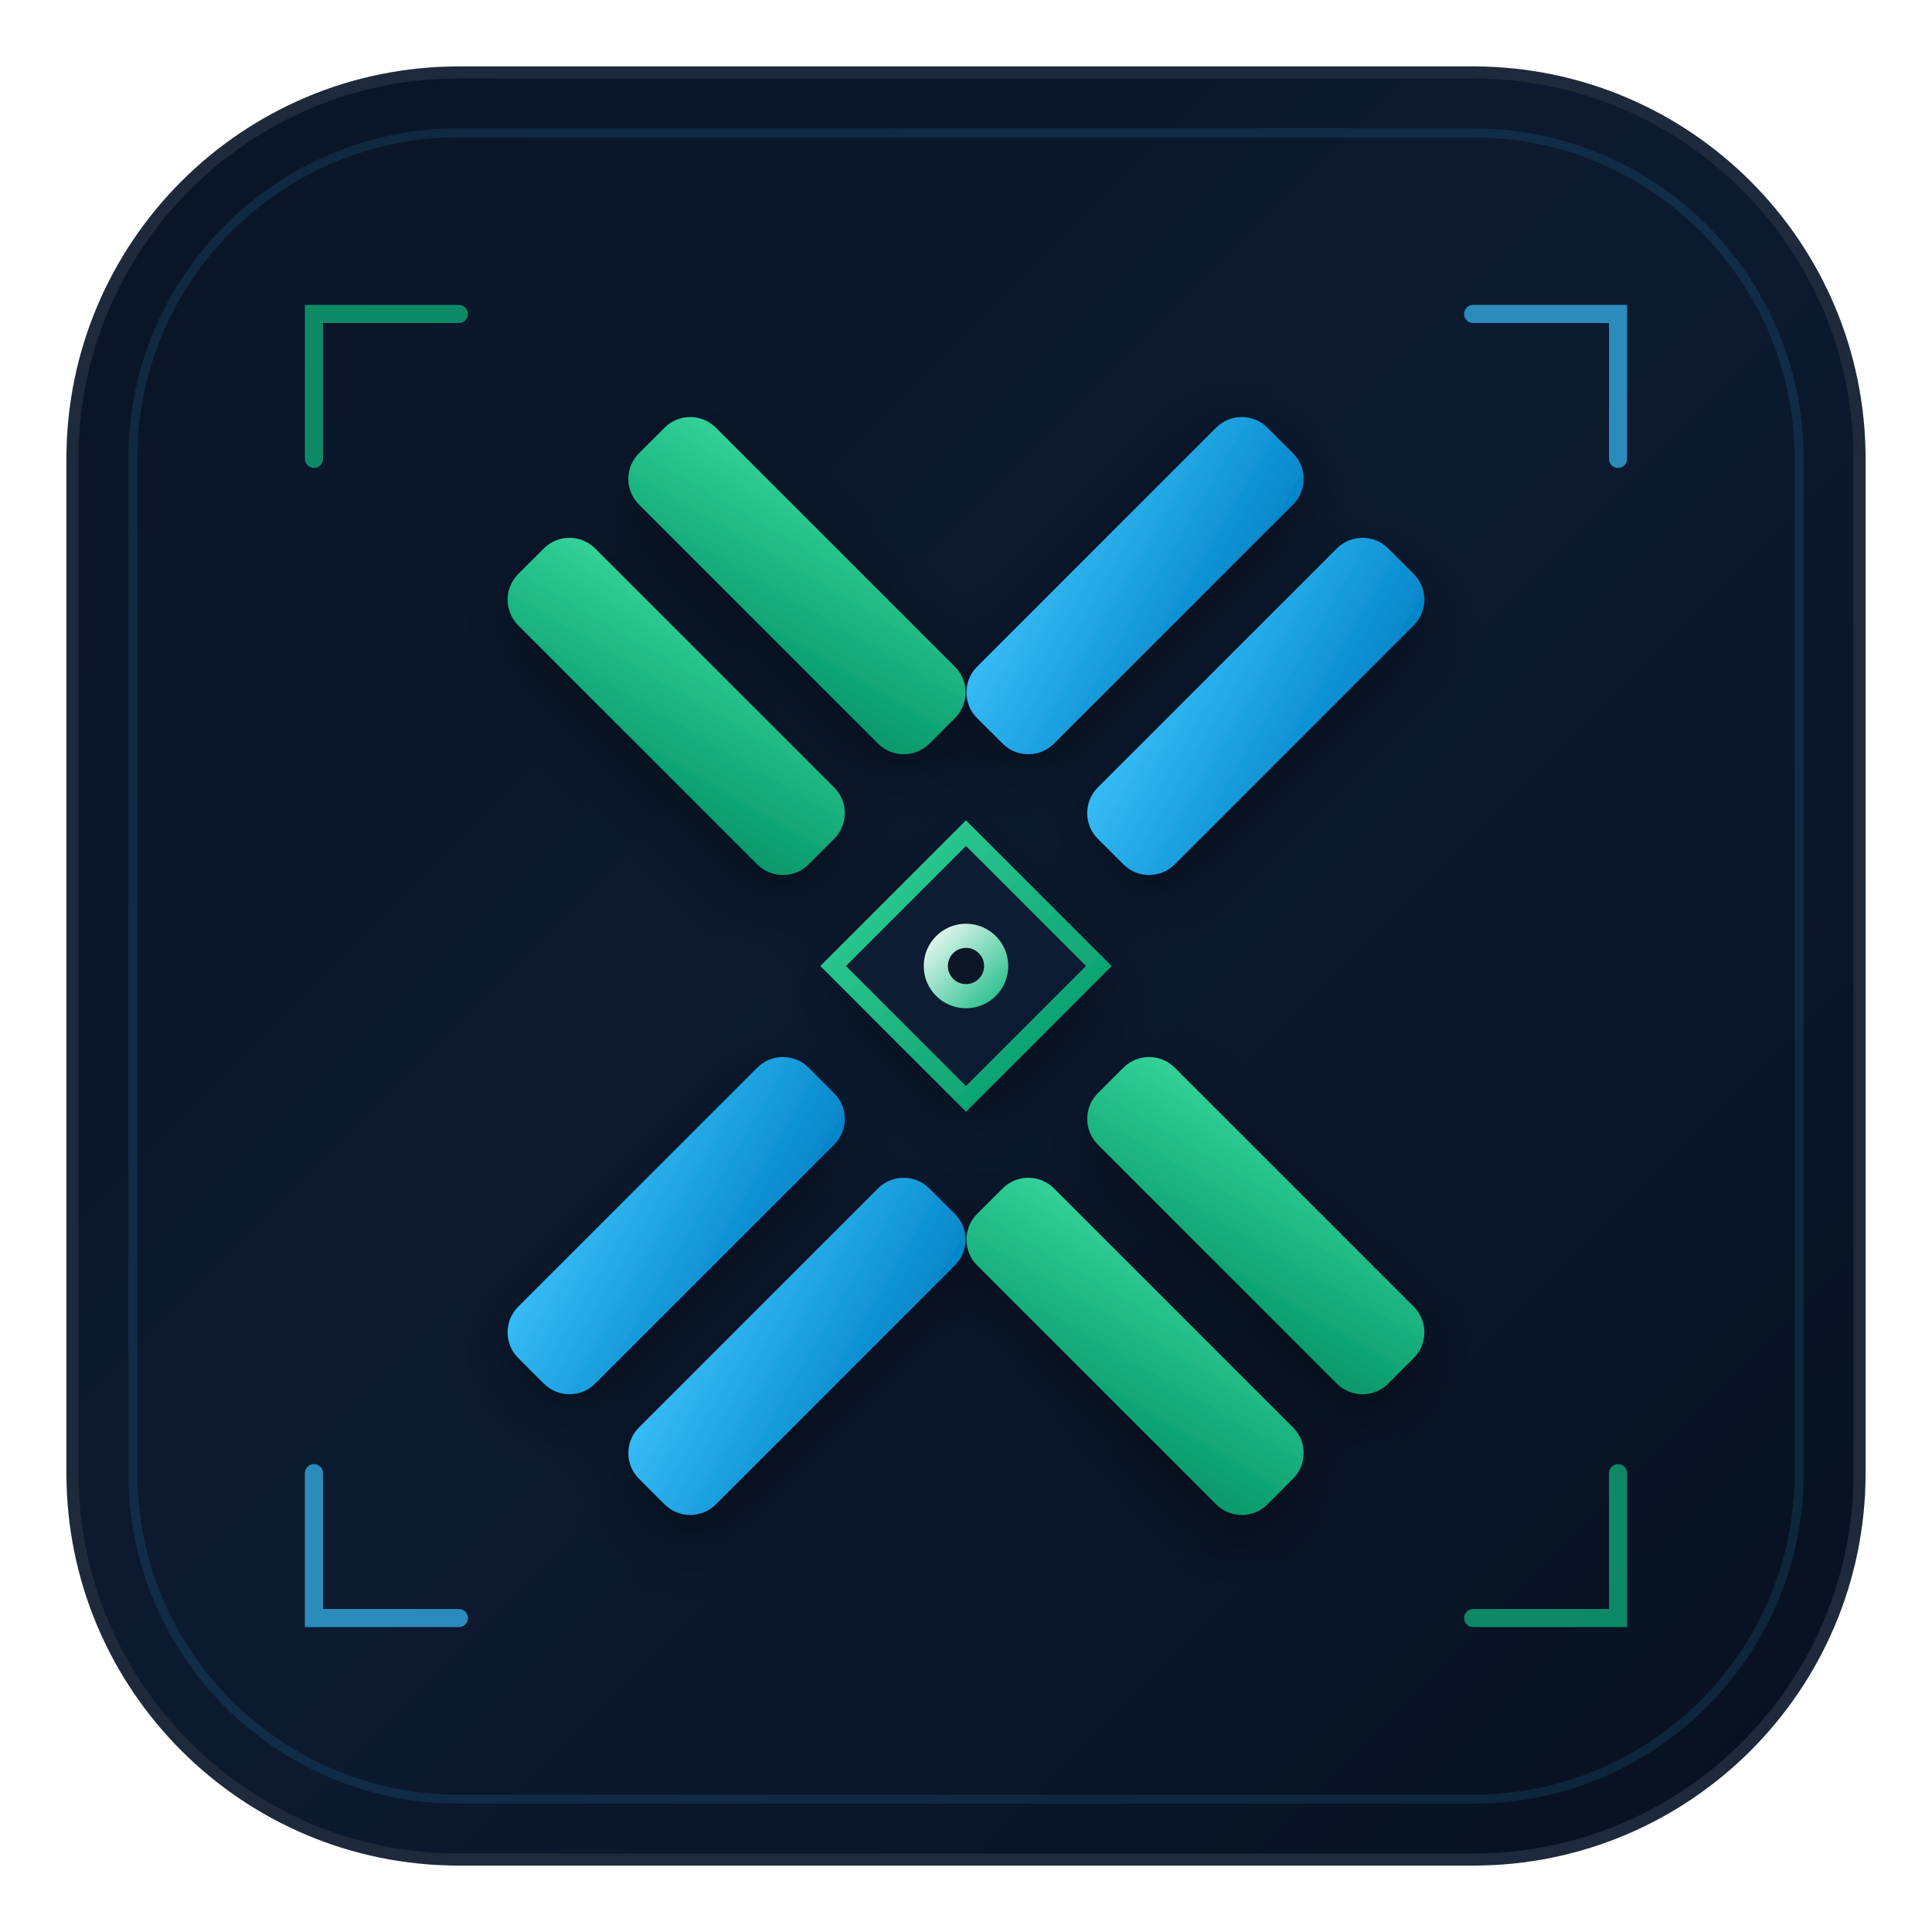
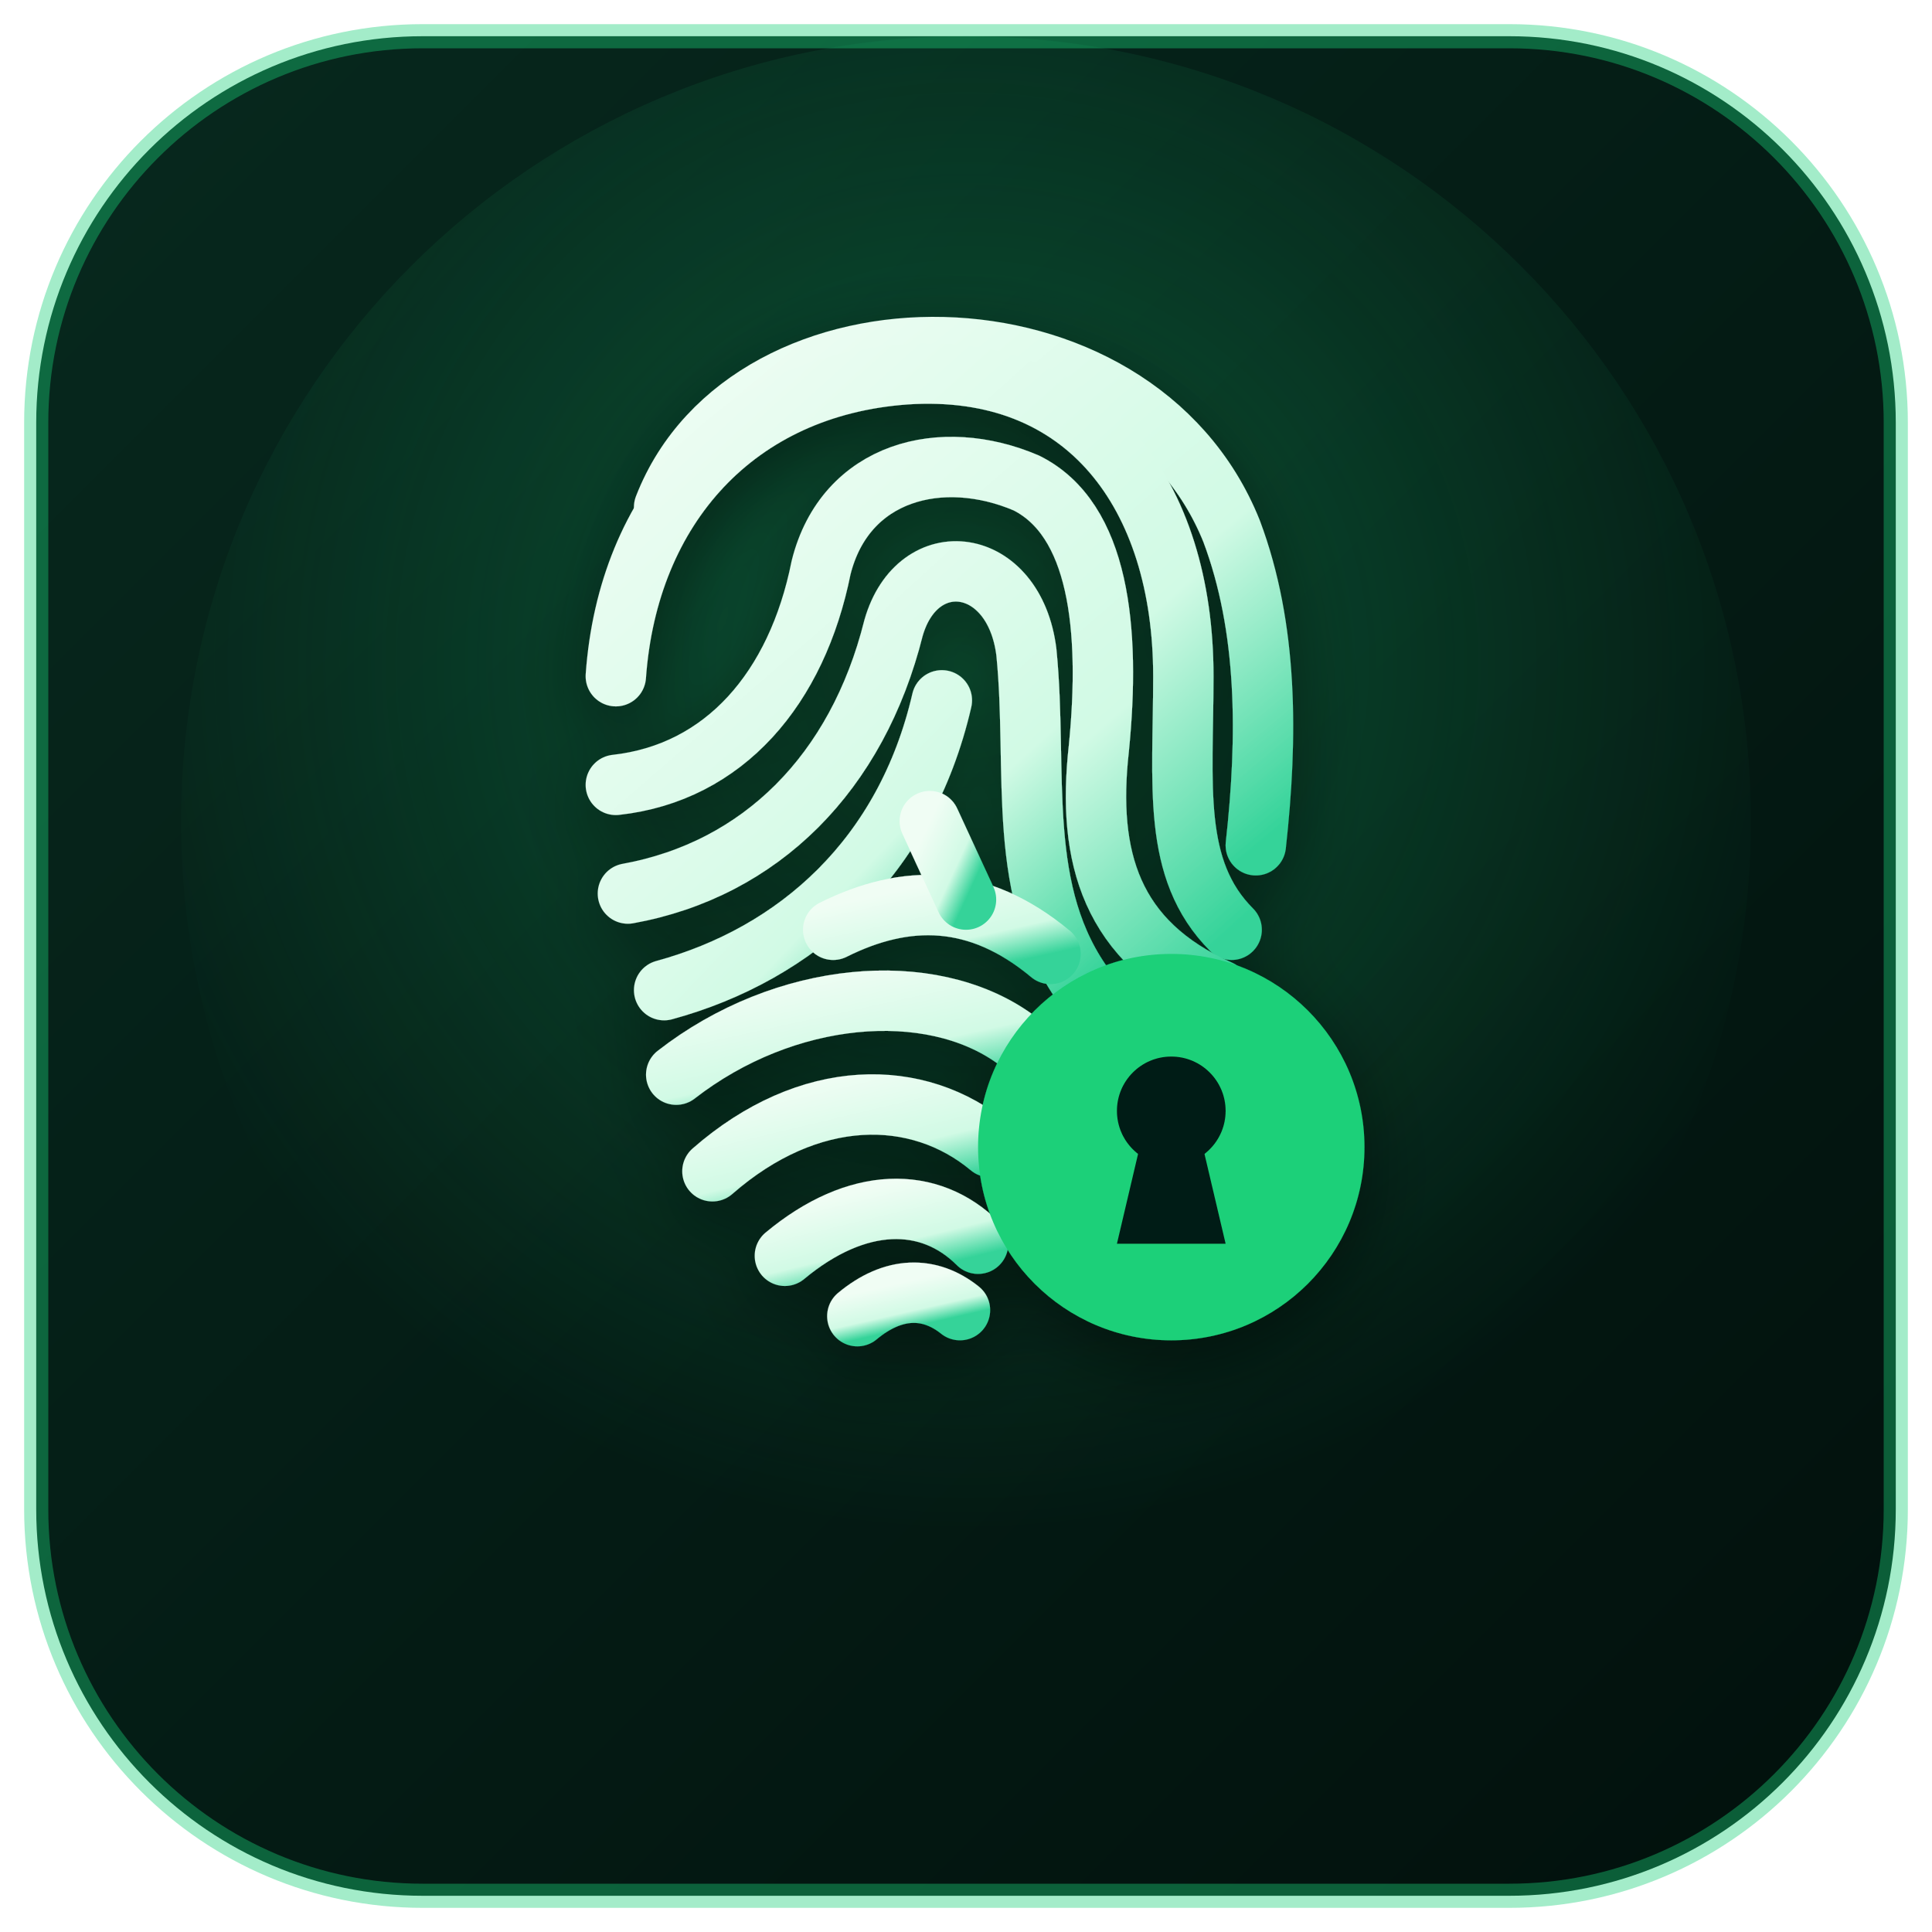
<svg xmlns="http://www.w3.org/2000/svg" viewBox="0 0 320 320" width="100%" height="100%">
  <defs>
-     <linearGradient id="srBgGrad" x1="0%" y1="0%" x2="100%" y2="100%">
-       <stop offset="0%" stop-color="#0a1526" />
-       <stop offset="50%" stop-color="#0c1a30" />
-       <stop offset="100%" stop-color="#07101f" />
+     <linearGradient id="srDarkGreenBg" x1="0%" y1="0%" x2="100%" y2="100%">
+       <stop offset="0%" stop-color="#07291E" />
+       <stop offset="55%" stop-color="#041B14" />
+       <stop offset="100%" stop-color="#02100C" />
    </linearGradient>
-     <linearGradient id="srEmeraldBeam" x1="0%" y1="0%" x2="100%" y2="100%">
-       <stop offset="0%" stop-color="#34d399" />
-       <stop offset="100%" stop-color="#059669" />
+     <radialGradient id="srEmeraldAmbient" cx="50%" cy="40%" r="55%">
+       <stop offset="0%" stop-color="#1AD079" stop-opacity="0.3" />
+       <stop offset="100%" stop-color="#1AD079" stop-opacity="0" />
+     </radialGradient>
+     <linearGradient id="srRidgeGrad" x1="0%" y1="0%" x2="100%" y2="100%">
+       <stop offset="0%" stop-color="#F0FDF4" />
+       <stop offset="65%" stop-color="#D1FAE5" />
+       <stop offset="100%" stop-color="#34D399" />
    </linearGradient>
-     <linearGradient id="srSapphireBeam" x1="0%" y1="0%" x2="100%" y2="100%">
-       <stop offset="0%" stop-color="#38bdf8" />
-       <stop offset="100%" stop-color="#0284c7" />
-     </linearGradient>
-     <linearGradient id="srNodeCore" x1="0%" y1="0%" x2="100%" y2="100%">
-       <stop offset="0%" stop-color="#ffffff" />
-       <stop offset="100%" stop-color="#10b981" />
-     </linearGradient>
-     <filter id="srWovenShadow" x="-10%" y="-10%" width="120%" height="120%">
+     <filter id="srGlow" x="-15%" y="-15%" width="130%" height="130%">
      <feDropShadow dx="0" dy="4" stdDeviation="6" flood-color="#000000" flood-opacity="0.45" />
    </filter>
  </defs>
-   <rect x="12" y="12" width="296" height="296" rx="64" fill="url(#srBgGrad)" stroke="#1e293b" stroke-width="2" />
-   <rect x="22" y="22" width="276" height="276" rx="54" fill="none" stroke="#38bdf8" stroke-opacity="0.12" stroke-width="1.5" />
-   <path d="M 52 76 L 52 52 L 76 52" fill="none" stroke="#10b981" stroke-width="3" stroke-linecap="round" stroke-opacity="0.7" />
-   <path d="M 268 76 L 268 52 L 244 52" fill="none" stroke="#38bdf8" stroke-width="3" stroke-linecap="round" stroke-opacity="0.7" />
-   <path d="M 52 244 L 52 268 L 76 268" fill="none" stroke="#38bdf8" stroke-width="3" stroke-linecap="round" stroke-opacity="0.7" />
-   <path d="M 268 244 L 268 268 L 244 268" fill="none" stroke="#10b981" stroke-width="3" stroke-linecap="round" stroke-opacity="0.7" />
-   <g transform="translate(160, 160)" filter="url(#srWovenShadow)">
-     <rect x="-82" y="-52" width="68" height="18" rx="6" transform="rotate(45 -48 -43)" fill="url(#srEmeraldBeam)" />
-     <rect x="-62" y="-72" width="68" height="18" rx="6" transform="rotate(45 -28 -63)" fill="url(#srEmeraldBeam)" />
-     <rect x="14" y="34" width="68" height="18" rx="6" transform="rotate(45 48 43)" fill="url(#srEmeraldBeam)" />
-     <rect x="-6" y="54" width="68" height="18" rx="6" transform="rotate(45 28 63)" fill="url(#srEmeraldBeam)" />
-     <rect x="14" y="-52" width="68" height="18" rx="6" transform="rotate(-45 48 -43)" fill="url(#srSapphireBeam)" />
-     <rect x="-6" y="-72" width="68" height="18" rx="6" transform="rotate(-45 28 -63)" fill="url(#srSapphireBeam)" />
-     <rect x="-82" y="34" width="68" height="18" rx="6" transform="rotate(-45 -48 43)" fill="url(#srSapphireBeam)" />
-     <rect x="-62" y="54" width="68" height="18" rx="6" transform="rotate(-45 -28 63)" fill="url(#srSapphireBeam)" />
-     <polygon points="0,-22 22,0 0,22 -22,0" fill="#0c1a30" stroke="url(#srEmeraldBeam)" stroke-width="3" />
-     <circle cx="0" cy="0" r="7" fill="url(#srNodeCore)" />
-     <circle cx="0" cy="0" r="3" fill="#0a1526" />
+   <rect x="6" y="6" width="308" height="308" rx="64" fill="url(#srDarkGreenBg)" stroke="#1AD079" stroke-opacity="0.4" stroke-width="4" />
+   <circle cx="160" cy="136" r="130" fill="url(#srEmeraldAmbient)" />
+   <g transform="translate(156, 126)" fill="none" stroke="url(#srRidgeGrad)" stroke-width="10" stroke-linecap="round" stroke-linejoin="round" filter="url(#srGlow)">
+     <path d="M -46 -42 C -32 -78, 32 -78, 48 -38 C 54 -22, 54 -4, 52 14" />
+     <path d="M -54 -14 C -52 -42, -34 -62, -6 -64 C 24 -66, 40 -44, 40 -14 C 40 4, 38 18, 48 28" />
+     <path d="M -54 4 C -36 2, -24 -12, -20 -32 C -16 -48, 0 -52, 14 -46 C 26 -40, 28 -22, 26 -2 C 24 16, 28 30, 46 38" />
+     <path d="M -52 22 C -30 18, -14 2, -8 -22 C -4 -36, 12 -34, 14 -18 C 16 2, 12 22, 24 38" />
+     <path d="M -46 38 C -24 32, -6 16, 0 -10" />
+     <path d="M -18 28 C -6 22, 6 22, 18 32" />
+     <path d="M -2 10 L 4 23" />
+     <path d="M -44 52 C -26 38, -2 36, 12 46" />
+     <path d="M -38 68 C -22 54, -4 54, 8 64" />
+     <path d="M -26 82 C -14 72, -2 72, 6 80" />
+     <path d="M -14 92 C -8 87, -2 87, 3 91" />
+     <g transform="translate(38, 64)" stroke="none">
+       <circle cx="0" cy="0" r="32" fill="#1AD079" />
+       <circle cx="0" cy="-6" r="9" fill="#041B14" />
+       <path d="M -5 -1 L 5 -1 L 9 16 L -9 16 Z" fill="#041B14" />
+     </g>
  </g>
</svg>
